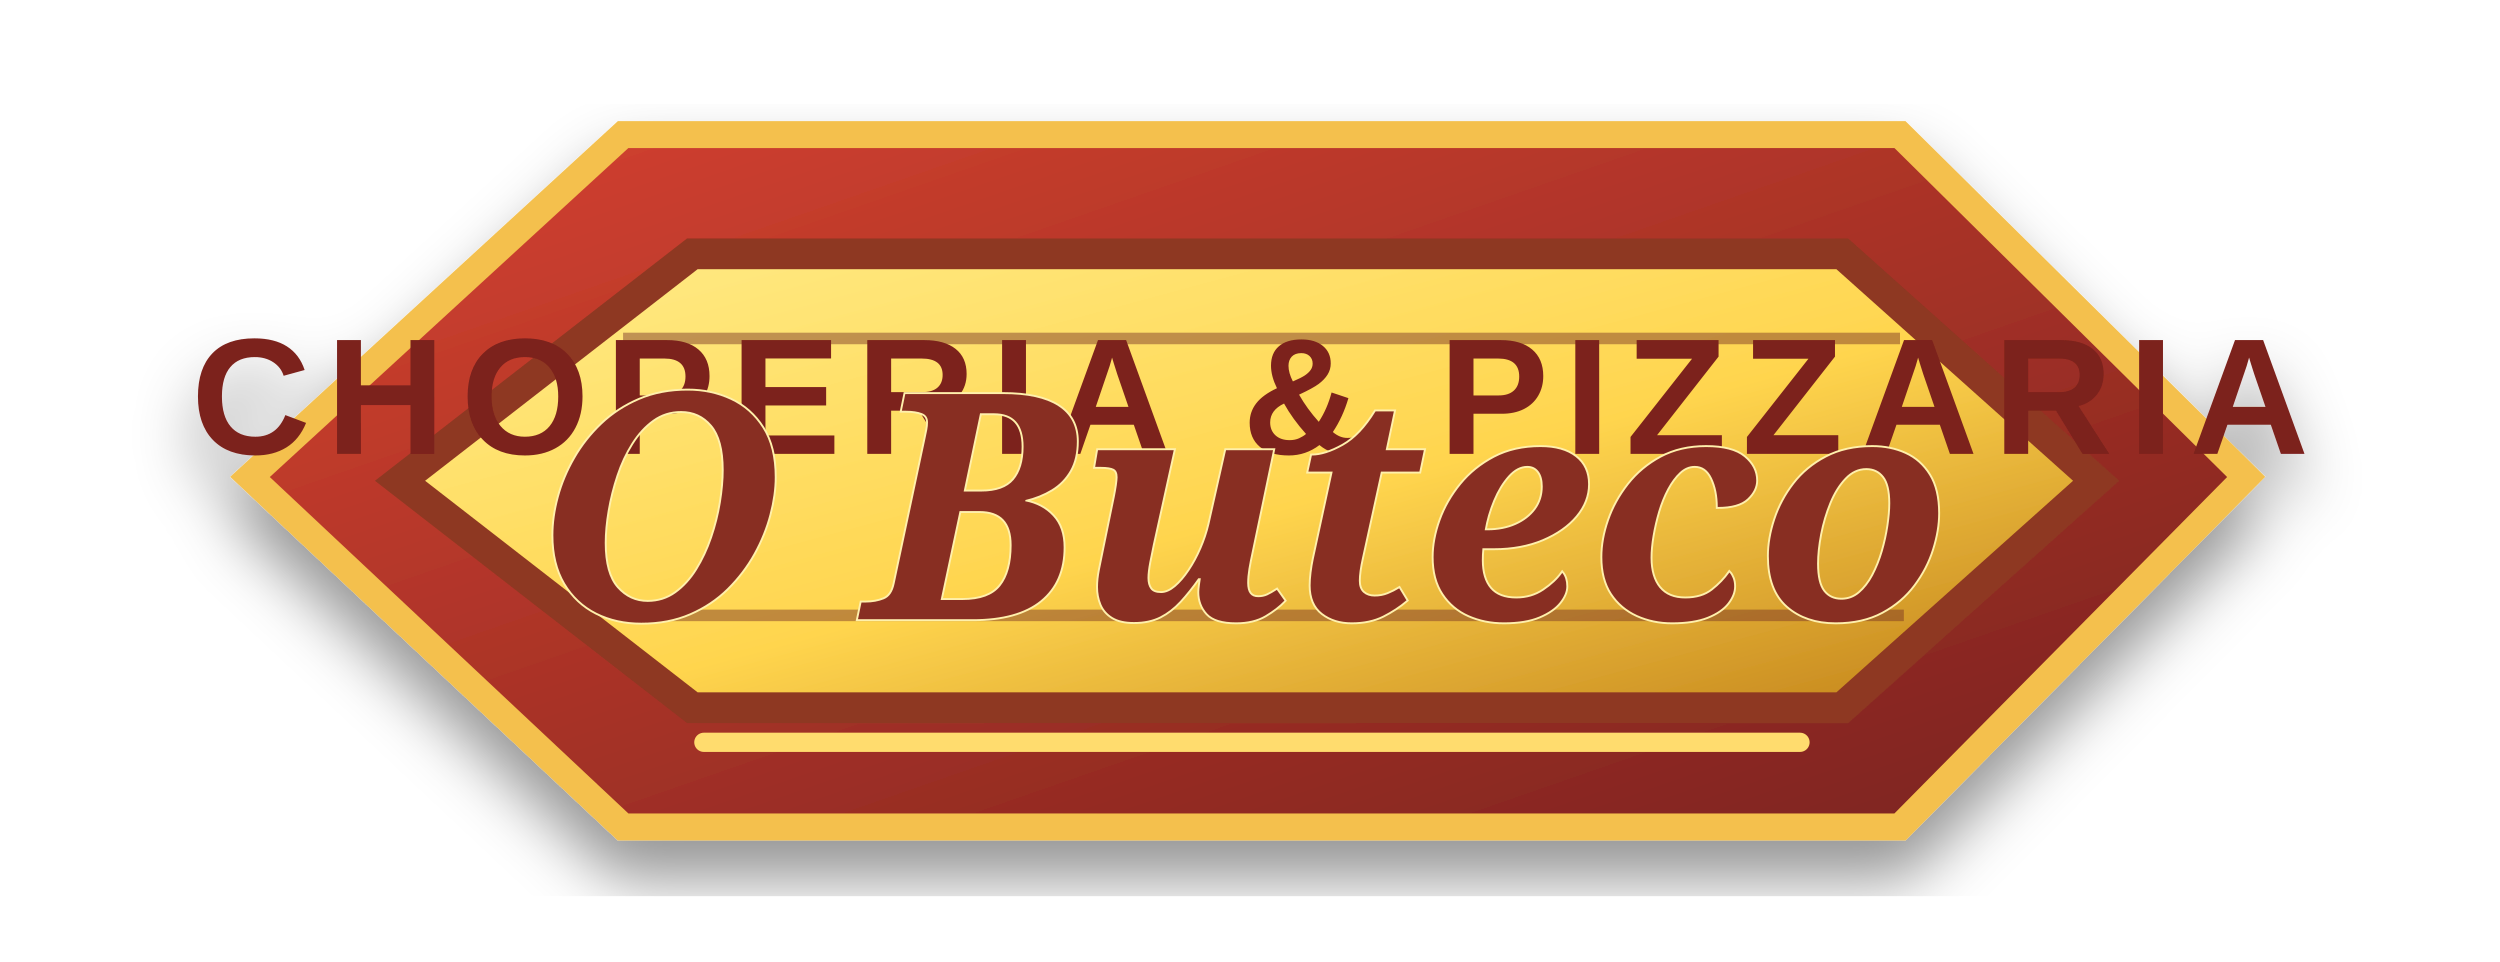
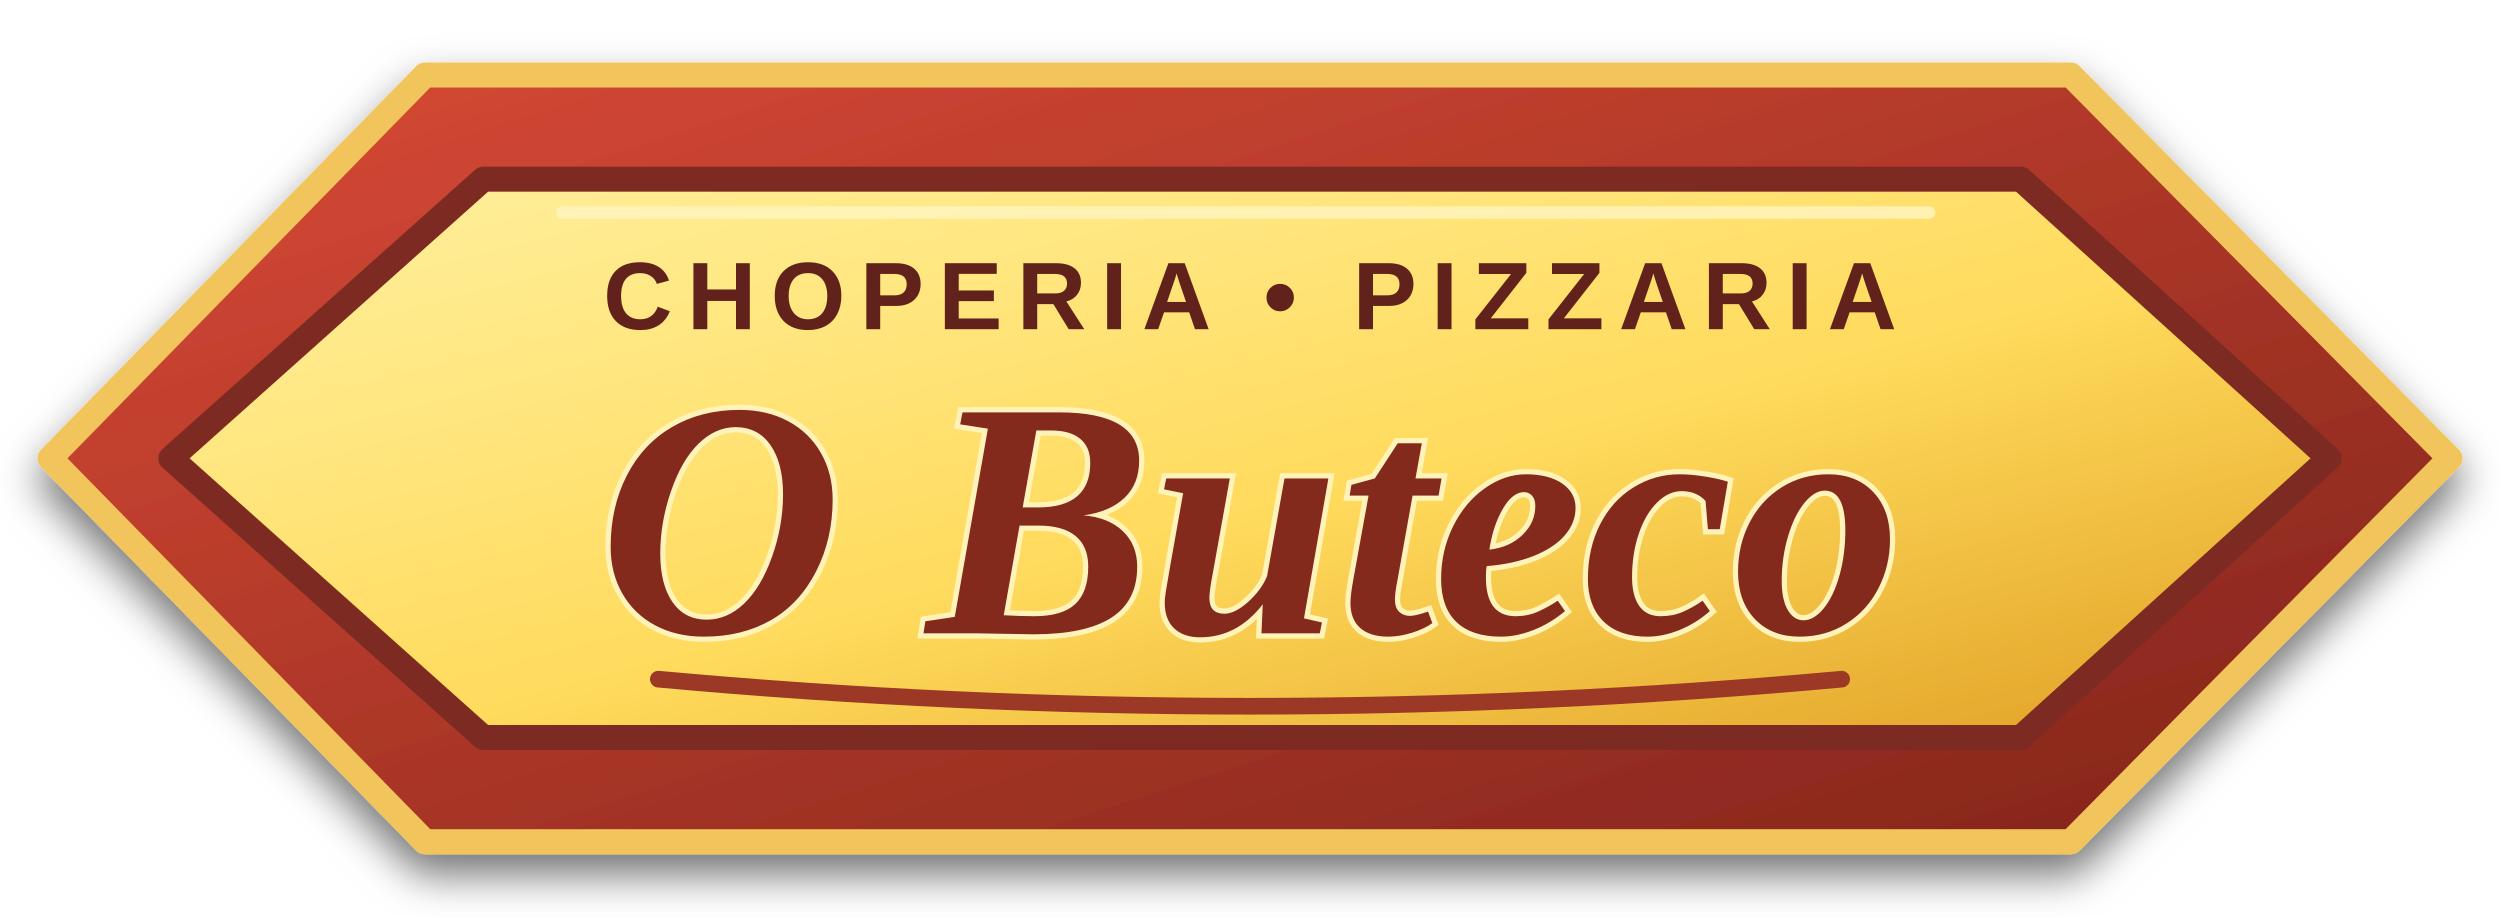
- <svg xmlns="http://www.w3.org/2000/svg" viewBox="0 0 650 250" role="img" aria-labelledby="title desc">
+ <svg xmlns="http://www.w3.org/2000/svg" viewBox="0 0 600 220" role="img" aria-labelledby="title desc">
  <defs>
    <linearGradient id="gold" x1="0" y1="0" x2="1" y2="1">
-       <stop stop-color="#ffec89" />
-       <stop offset=".54" stop-color="#ffd54e" />
-       <stop offset="1" stop-color="#be7d17" />
+       <stop stop-color="#fff1a1" />
+       <stop offset=".55" stop-color="#ffdb5d" />
+       <stop offset="1" stop-color="#df9d22" />
    </linearGradient>
    <linearGradient id="red" x1="0" y1="0" x2="1" y2="1">
-       <stop stop-color="#d64230" />
-       <stop offset="1" stop-color="#78221e" />
+       <stop stop-color="#d94a35" />
+       <stop offset="1" stop-color="#80241b" />
    </linearGradient>
-     <filter id="ds">
-       <feDropShadow dx="0" dy="10" stdDeviation="8" flood-color="#0a0908" flood-opacity=".42" />
+     <filter id="shadow" x="-20%" y="-30%" width="140%" height="175%">
+       <feDropShadow dx="0" dy="5" stdDeviation="5" flood-color="#060403" flood-opacity=".55" />
    </filter>
  </defs>
-   <g filter="url(#ds)">
-     <path d="M65 124 162 35h332l90 89-90 91H162Z" fill="url(#red)" stroke="#f4c04d" stroke-width="7" />
-     <path d="M104 125 180 66h299l66 59-66 59H180Z" fill="url(#gold)" stroke="#8e3722" stroke-width="8" />
-     <path d="M162 88h332M163 160h332" stroke="#732c23" stroke-width="3" opacity=".45" />
-     <text x="325" y="118" text-anchor="middle" font-family="Impact,Arial Black,Arial,sans-serif" font-size="43" font-weight="900" fill="#7c221b" letter-spacing="4">CHOPERIA &amp; PIZZARIA</text>
-     <text x="323" y="161" text-anchor="middle" font-family="Georgia,serif" font-style="italic" font-size="82" font-weight="900" fill="#882e22" stroke="#fff0ac" stroke-width="1" paint-order="stroke">O Buteco</text>
-     <path d="M183 193h285" stroke="#ffdc6e" stroke-width="5" stroke-linecap="round" />
+   <g filter="url(#shadow)">
+     <path d="M12 110 102 18H497l91 92-91 92H102Z" fill="url(#red)" stroke="#f1c45b" stroke-width="6" stroke-linejoin="round" />
+     <path d="M41 110 116 43H485l74 67-74 67H116Z" fill="url(#gold)" stroke="#7c2c20" stroke-width="6" stroke-linejoin="round" />
+     <path d="M135 51H463" stroke="#fff5c0" stroke-width="3" stroke-linecap="round" opacity=".8" />
+     <text x="300" y="79" font-family="Arial,Helvetica,sans-serif" font-size="23" font-weight="900" letter-spacing="3.5" fill="#62221a" text-anchor="middle" textLength="328" lengthAdjust="spacingAndGlyphs">CHOPERIA • PIZZARIA</text>
+     <text x="300" y="152" font-family="Georgia,'Times New Roman',serif" font-size="81" font-style="italic" font-weight="900" fill="#84291f" stroke="#fff3b9" stroke-width="2.5" paint-order="stroke" text-anchor="middle" textLength="394" lengthAdjust="spacingAndGlyphs">O Buteco</text>
+     <path d="M158 163Q300 176 442 163" stroke="#9c3925" stroke-width="4" stroke-linecap="round" fill="none" />
  </g>
</svg>
